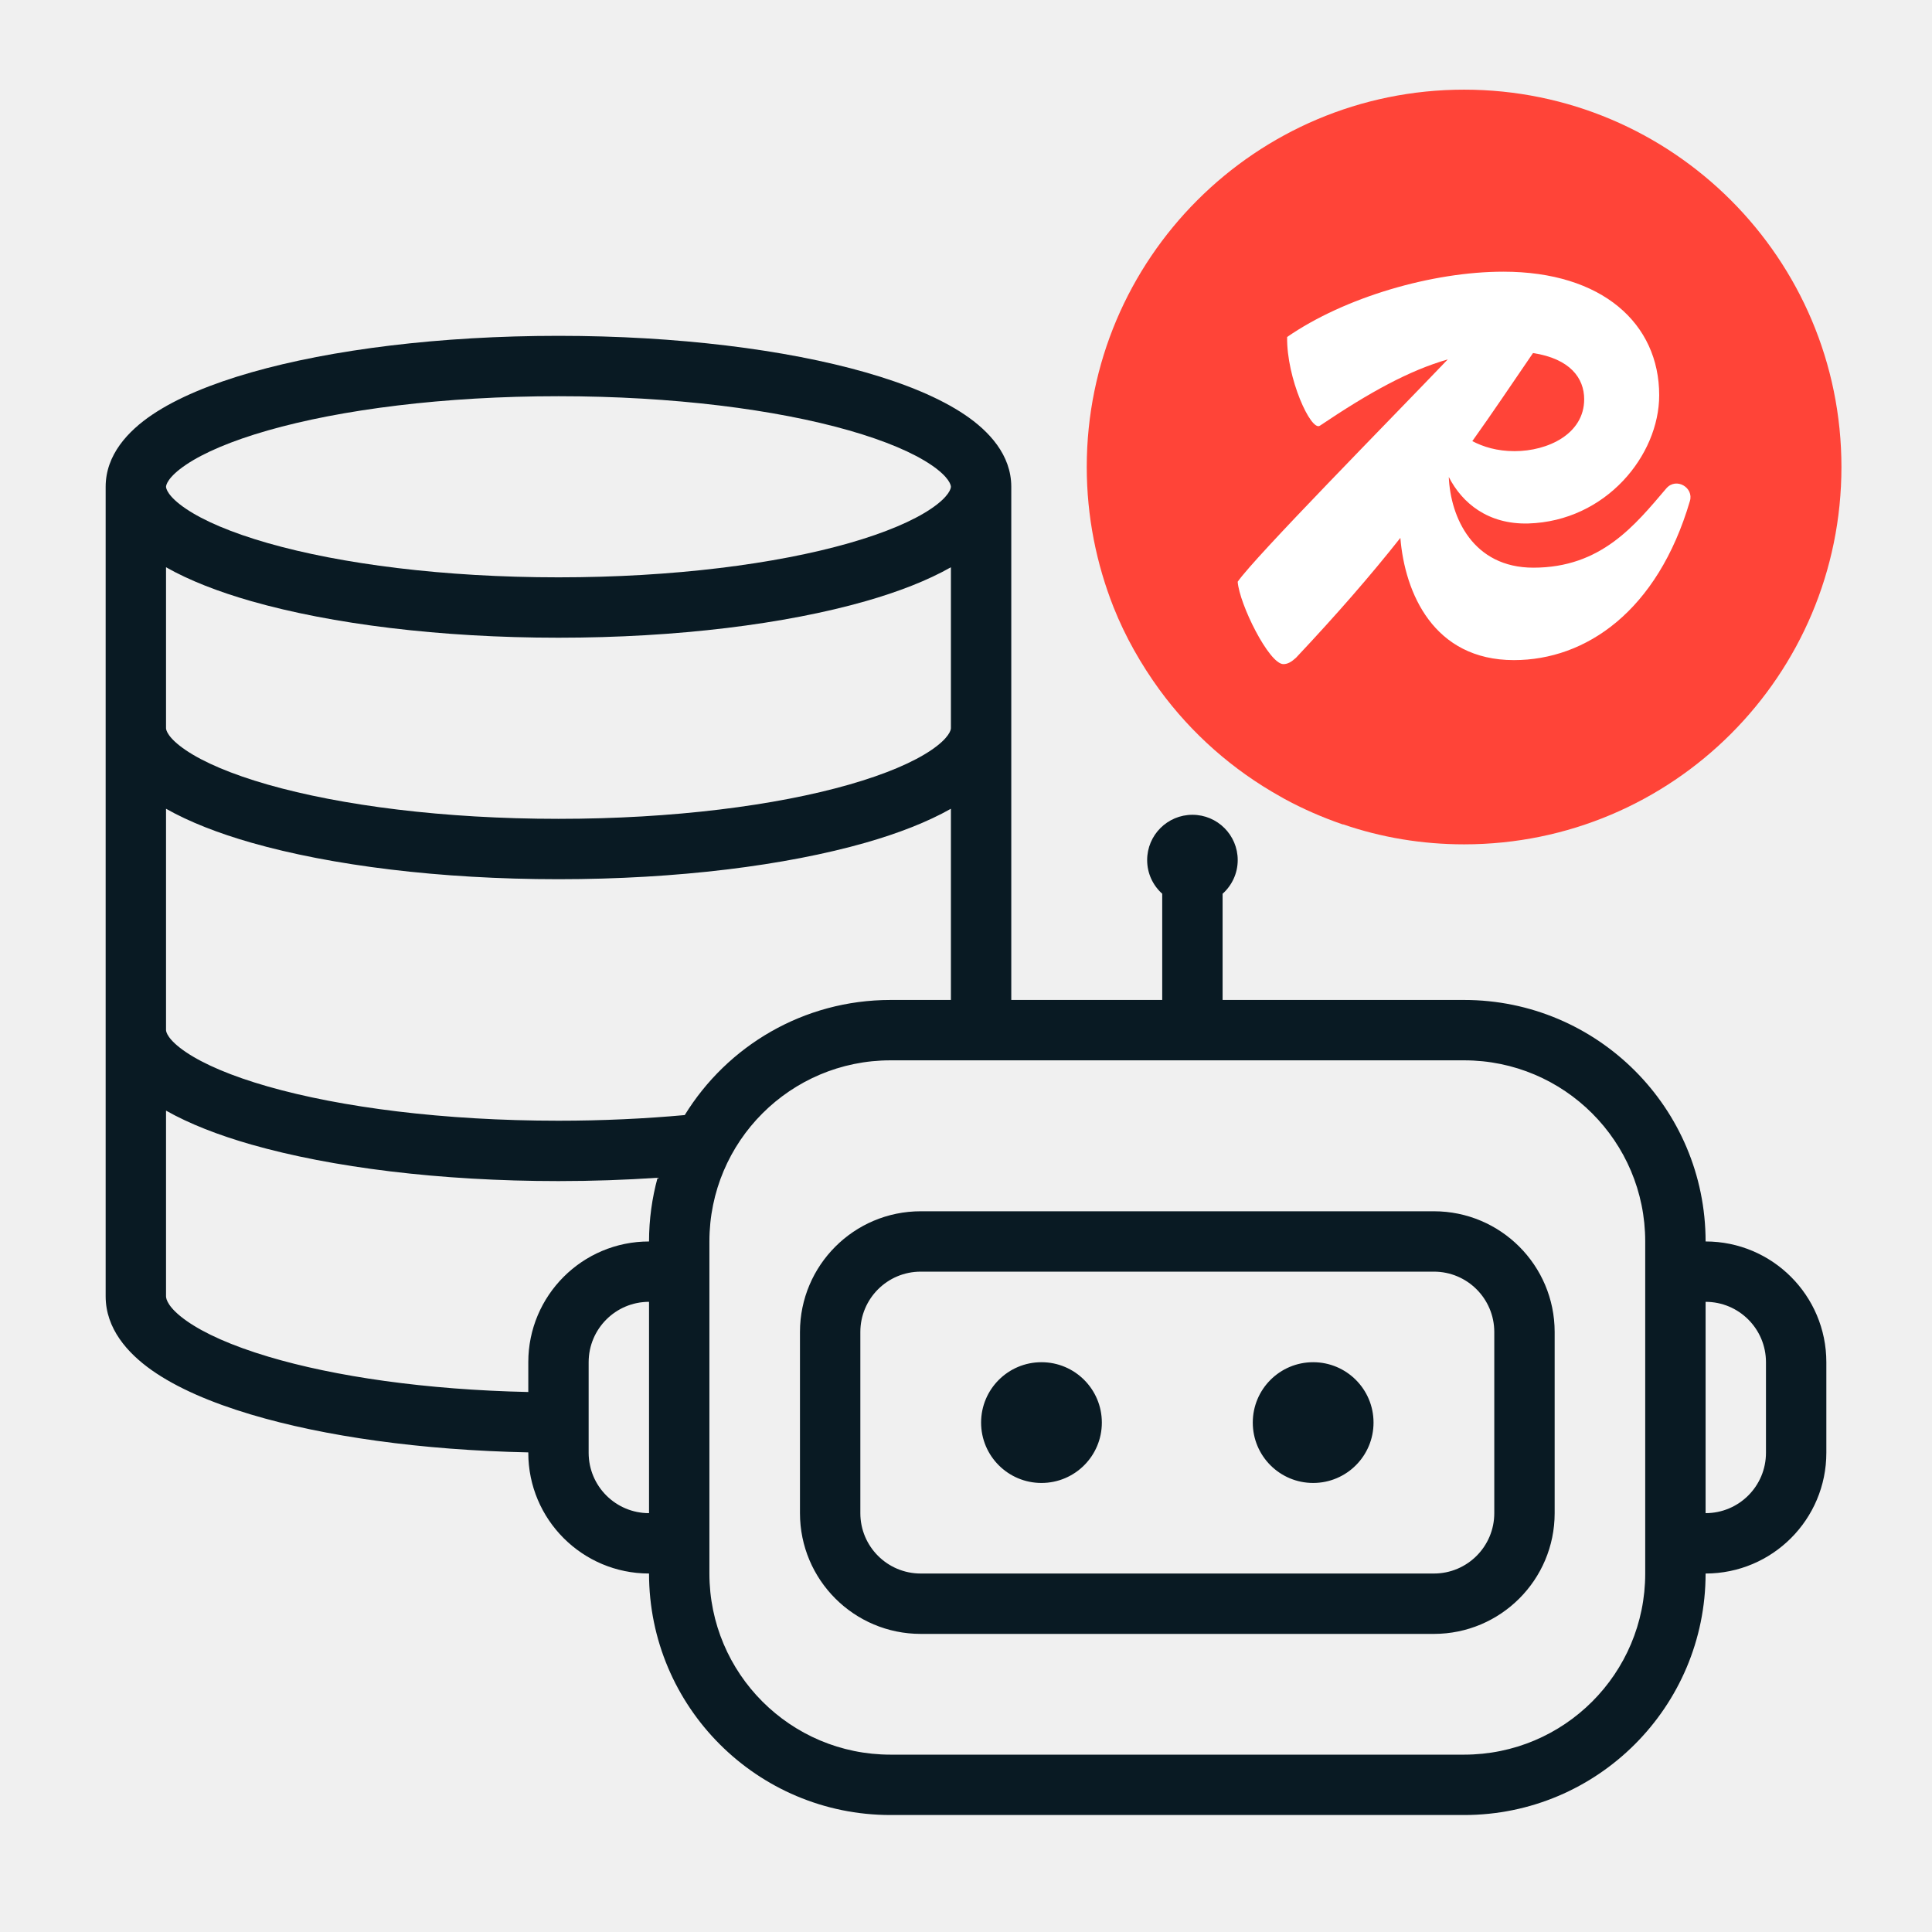
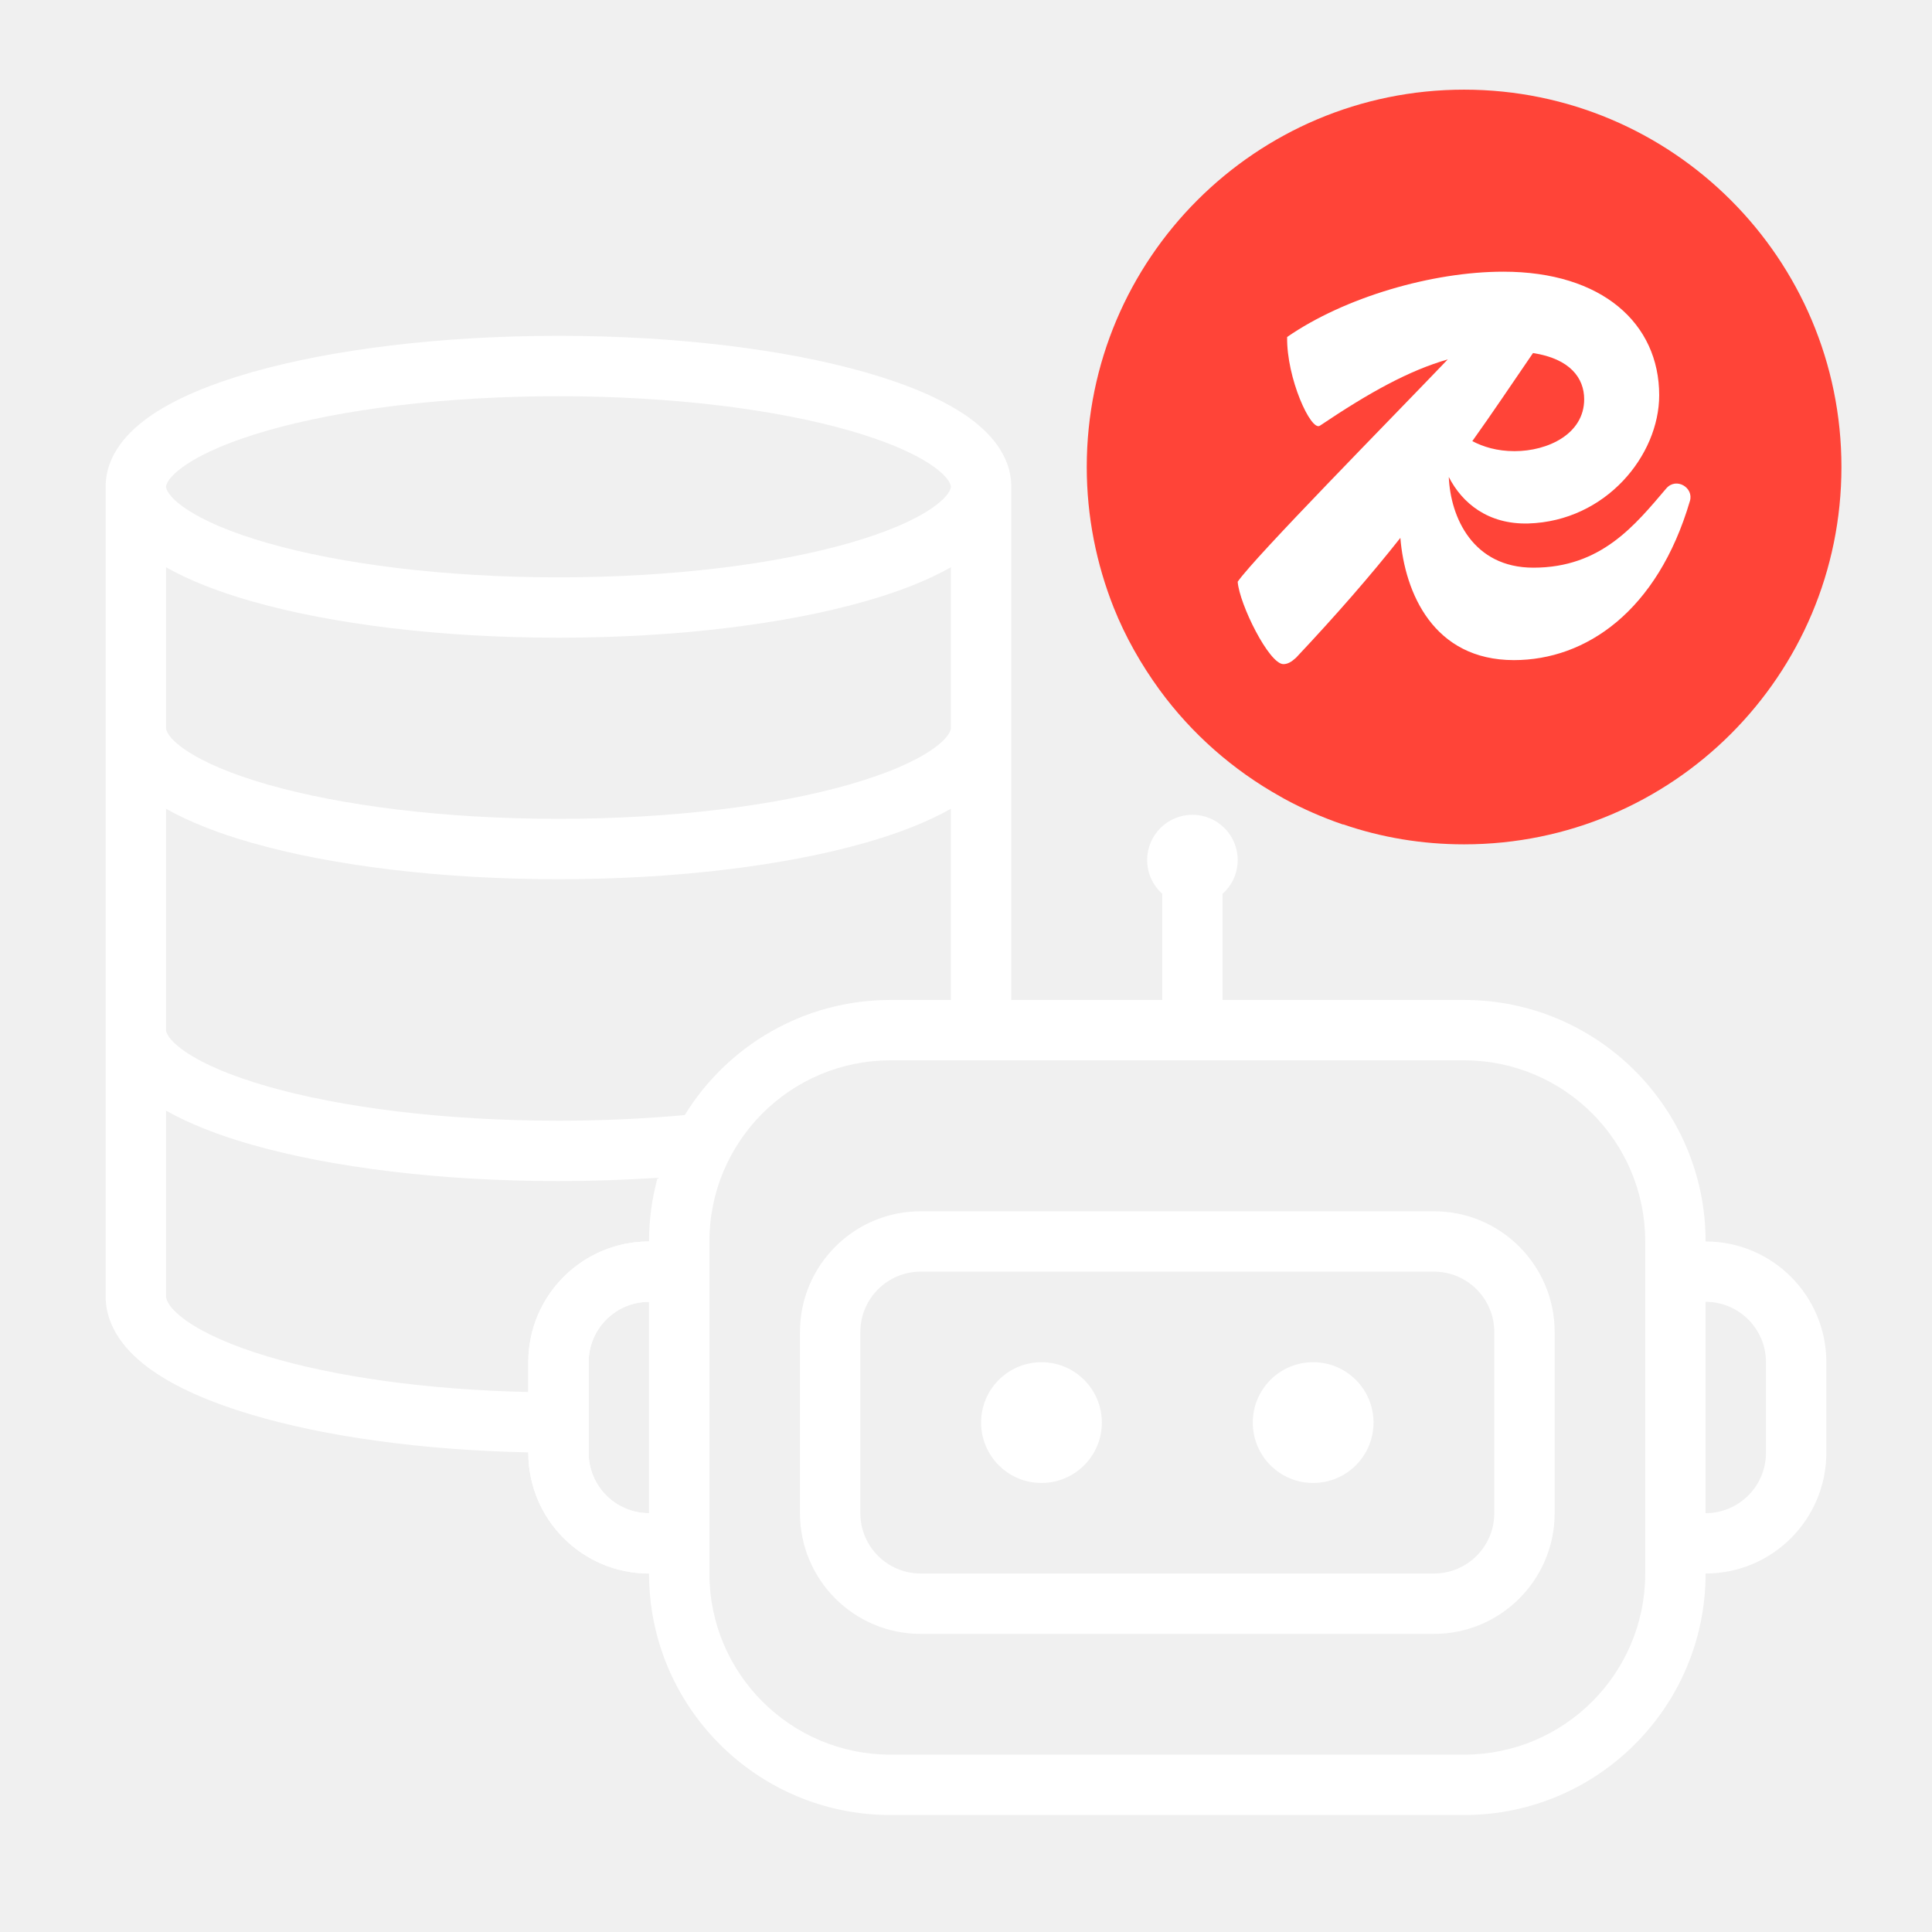
<svg xmlns="http://www.w3.org/2000/svg" width="64" height="64" viewBox="0 0 64 64" fill="none">
  <path d="M23.5 41.125V52.125H21.5C19.291 52.125 17.5 50.334 17.5 48.125V45.125C17.5 42.916 19.291 41.125 21.5 41.125H23.5ZM19.5 48.125C19.5 49.23 20.395 50.125 21.5 50.125V43.125C20.395 43.125 19.5 44.02 19.5 45.125V48.125Z" fill="white" />
-   <path d="M18.5 11.125C22.432 11.125 26.028 11.579 28.674 12.335C29.99 12.711 31.128 13.178 31.96 13.739C32.757 14.277 33.5 15.065 33.5 16.125V33.125H38.5V29.606C38.194 29.332 38.001 28.935 38.001 28.491C38.001 27.663 38.673 26.991 39.501 26.991C40.329 26.991 41.001 27.663 41.001 28.491C41.001 28.935 40.806 29.333 40.5 29.607V33.125H48.5C52.918 33.125 56.5 36.707 56.5 41.125C58.709 41.125 60.5 42.916 60.5 45.125V48.125C60.5 50.334 58.709 52.125 56.5 52.125C56.5 56.543 52.918 60.125 48.5 60.125H29.5C25.082 60.125 21.5 56.543 21.5 52.125C19.291 52.125 17.5 50.334 17.5 48.125V48.112C13.957 48.039 10.737 47.582 8.313 46.857C6.995 46.464 5.856 45.975 5.023 45.387C4.218 44.818 3.5 44.006 3.5 42.942V16.125C3.5 15.065 4.243 14.277 5.04 13.739C5.872 13.178 7.01 12.711 8.326 12.335C10.972 11.579 14.568 11.125 18.5 11.125ZM29.5 35.125C26.186 35.125 23.5 37.811 23.5 41.125V52.125C23.5 55.439 26.186 58.125 29.5 58.125H48.5C51.814 58.125 54.5 55.439 54.5 52.125V41.125C54.5 37.811 51.814 35.125 48.5 35.125H29.5ZM47.5 40.125C49.709 40.125 51.5 41.916 51.5 44.125V50.125C51.5 52.334 49.709 54.125 47.5 54.125H30.5C28.291 54.125 26.5 52.334 26.5 50.125V44.125C26.5 41.916 28.291 40.125 30.5 40.125H47.5ZM30.5 42.125C29.395 42.125 28.5 43.02 28.5 44.125V50.125C28.5 51.23 29.395 52.125 30.5 52.125H47.5C48.605 52.125 49.5 51.23 49.5 50.125V44.125C49.5 43.02 48.605 42.125 47.5 42.125H30.5ZM21.5 43.125C20.395 43.125 19.5 44.02 19.5 45.125V48.125C19.5 49.23 20.395 50.125 21.5 50.125V43.125ZM56.5 50.125C57.605 50.125 58.5 49.23 58.5 48.125V45.125C58.5 44.02 57.605 43.125 56.5 43.125V50.125ZM34.5 45.125C35.605 45.125 36.5 46.02 36.5 47.125C36.5 48.23 35.605 49.125 34.5 49.125C33.395 49.125 32.5 48.23 32.5 47.125C32.5 46.02 33.395 45.125 34.5 45.125ZM43.5 45.125C44.605 45.125 45.5 46.02 45.5 47.125C45.5 48.23 44.605 49.125 43.5 49.125C42.395 49.125 41.5 48.23 41.5 47.125C41.5 46.02 42.395 45.125 43.5 45.125ZM5.5 42.942C5.5 43.034 5.567 43.322 6.177 43.753C6.761 44.166 7.672 44.578 8.887 44.941C11.089 45.6 14.108 46.039 17.5 46.112V45.125C17.5 42.916 19.291 41.125 21.5 41.125C21.5 40.394 21.6 39.687 21.783 39.015C20.726 39.086 19.627 39.125 18.5 39.125C14.568 39.125 10.971 38.671 8.325 37.915C7.237 37.604 6.272 37.228 5.5 36.791V42.942ZM31.5 26.791C30.728 27.228 29.763 27.604 28.675 27.915C26.029 28.671 22.432 29.125 18.5 29.125C14.568 29.125 10.971 28.671 8.325 27.915C7.237 27.604 6.272 27.228 5.5 26.791V34.125C5.5 34.17 5.54 34.435 6.16 34.853C6.745 35.249 7.658 35.644 8.875 35.992C11.296 36.684 14.699 37.125 18.5 37.125C19.964 37.125 21.37 37.058 22.683 36.938C24.091 34.65 26.617 33.125 29.5 33.125H31.5V26.791ZM31.5 18.791C30.728 19.229 29.762 19.604 28.674 19.915C26.028 20.671 22.432 21.125 18.5 21.125C14.568 21.125 10.972 20.671 8.326 19.915C7.238 19.604 6.272 19.229 5.5 18.791V24.125C5.5 24.17 5.54 24.435 6.16 24.854C6.745 25.249 7.658 25.644 8.875 25.992C11.296 26.684 14.699 27.125 18.5 27.125C22.301 27.125 25.704 26.684 28.125 25.992C29.342 25.644 30.255 25.249 30.84 24.854C31.46 24.435 31.5 24.17 31.5 24.125V18.791ZM18.5 13.125C14.7 13.125 11.296 13.566 8.875 14.258C7.658 14.606 6.745 15.001 6.16 15.396C5.54 15.815 5.5 16.08 5.5 16.125C5.5 16.17 5.54 16.435 6.16 16.854C6.745 17.249 7.658 17.644 8.875 17.992C11.296 18.684 14.7 19.125 18.5 19.125C22.3 19.125 25.704 18.684 28.125 17.992C29.342 17.644 30.255 17.249 30.84 16.854C31.46 16.435 31.5 16.17 31.5 16.125C31.5 16.08 31.46 15.815 30.84 15.396C30.255 15.001 29.342 14.606 28.125 14.258C25.704 13.566 22.3 13.125 18.5 13.125Z" fill="#091A23" />
+   <path d="M18.5 11.125C22.432 11.125 26.028 11.579 28.674 12.335C29.99 12.711 31.128 13.178 31.96 13.739C32.757 14.277 33.5 15.065 33.5 16.125V33.125H38.5V29.606C38.194 29.332 38.001 28.935 38.001 28.491C38.001 27.663 38.673 26.991 39.501 26.991C40.329 26.991 41.001 27.663 41.001 28.491C41.001 28.935 40.806 29.333 40.5 29.607V33.125H48.5C52.918 33.125 56.5 36.707 56.5 41.125C58.709 41.125 60.5 42.916 60.5 45.125V48.125C60.5 50.334 58.709 52.125 56.5 52.125C56.5 56.543 52.918 60.125 48.5 60.125H29.5C25.082 60.125 21.5 56.543 21.5 52.125C19.291 52.125 17.5 50.334 17.5 48.125V48.112C13.957 48.039 10.737 47.582 8.313 46.857C6.995 46.464 5.856 45.975 5.023 45.387C4.218 44.818 3.5 44.006 3.5 42.942V16.125C3.5 15.065 4.243 14.277 5.04 13.739C5.872 13.178 7.01 12.711 8.326 12.335C10.972 11.579 14.568 11.125 18.5 11.125ZM29.5 35.125C26.186 35.125 23.5 37.811 23.5 41.125V52.125C23.5 55.439 26.186 58.125 29.5 58.125H48.5C51.814 58.125 54.5 55.439 54.5 52.125V41.125C54.5 37.811 51.814 35.125 48.5 35.125H29.5ZM47.5 40.125C49.709 40.125 51.5 41.916 51.5 44.125V50.125C51.5 52.334 49.709 54.125 47.5 54.125H30.5C28.291 54.125 26.5 52.334 26.5 50.125V44.125C26.5 41.916 28.291 40.125 30.5 40.125H47.5ZM30.5 42.125C29.395 42.125 28.5 43.02 28.5 44.125V50.125C28.5 51.23 29.395 52.125 30.5 52.125H47.5C48.605 52.125 49.5 51.23 49.5 50.125V44.125C49.5 43.02 48.605 42.125 47.5 42.125H30.5ZM21.5 43.125C20.395 43.125 19.5 44.02 19.5 45.125V48.125C19.5 49.23 20.395 50.125 21.5 50.125V43.125ZM56.5 50.125C57.605 50.125 58.5 49.23 58.5 48.125V45.125C58.5 44.02 57.605 43.125 56.5 43.125V50.125ZM34.5 45.125C35.605 45.125 36.5 46.02 36.5 47.125C36.5 48.23 35.605 49.125 34.5 49.125C33.395 49.125 32.5 48.23 32.5 47.125C32.5 46.02 33.395 45.125 34.5 45.125ZM43.5 45.125C44.605 45.125 45.5 46.02 45.5 47.125C45.5 48.23 44.605 49.125 43.5 49.125C42.395 49.125 41.5 48.23 41.5 47.125C41.5 46.02 42.395 45.125 43.5 45.125ZM5.5 42.942C5.5 43.034 5.567 43.322 6.177 43.753C6.761 44.166 7.672 44.578 8.887 44.941C11.089 45.6 14.108 46.039 17.5 46.112V45.125C17.5 42.916 19.291 41.125 21.5 41.125C21.5 40.394 21.6 39.687 21.783 39.015C20.726 39.086 19.627 39.125 18.5 39.125C14.568 39.125 10.971 38.671 8.325 37.915C7.237 37.604 6.272 37.228 5.5 36.791V42.942ZM31.5 26.791C30.728 27.228 29.763 27.604 28.675 27.915C26.029 28.671 22.432 29.125 18.5 29.125C14.568 29.125 10.971 28.671 8.325 27.915C7.237 27.604 6.272 27.228 5.5 26.791V34.125C5.5 34.17 5.54 34.435 6.16 34.853C6.745 35.249 7.658 35.644 8.875 35.992C11.296 36.684 14.699 37.125 18.5 37.125C19.964 37.125 21.37 37.058 22.683 36.938C24.091 34.65 26.617 33.125 29.5 33.125H31.5V26.791ZM31.5 18.791C30.728 19.229 29.762 19.604 28.674 19.915C26.028 20.671 22.432 21.125 18.5 21.125C14.568 21.125 10.972 20.671 8.326 19.915C7.238 19.604 6.272 19.229 5.5 18.791V24.125C5.5 24.17 5.54 24.435 6.16 24.854C6.745 25.249 7.658 25.644 8.875 25.992C11.296 26.684 14.699 27.125 18.5 27.125C22.301 27.125 25.704 26.684 28.125 25.992C29.342 25.644 30.255 25.249 30.84 24.854C31.46 24.435 31.5 24.17 31.5 24.125V18.791ZM18.5 13.125C14.7 13.125 11.296 13.566 8.875 14.258C7.658 14.606 6.745 15.001 6.16 15.396C5.54 15.815 5.5 16.08 5.5 16.125C5.5 16.17 5.54 16.435 6.16 16.854C6.745 17.249 7.658 17.644 8.875 17.992C11.296 18.684 14.7 19.125 18.5 19.125C22.3 19.125 25.704 18.684 28.125 17.992C29.342 17.644 30.255 17.249 30.84 16.854C31.46 16.435 31.5 16.17 31.5 16.125C31.5 16.08 31.46 15.815 30.84 15.396C30.255 15.001 29.342 14.606 28.125 14.258C25.704 13.566 22.3 13.125 18.5 13.125Z" fill="white" />
  <path d="M61 15.47C61 22.37 55.41 27.97 48.5 27.97C47.1 27.97 45.75 27.74 44.5 27.31H44.48C43.81 27.08 43.17 26.8 42.56 26.47C42.52 26.45 42.47 26.42 42.42 26.39C40.84 25.51 39.47 24.3 38.41 22.85C37.8 22.01 37.28 21.1 36.89 20.12C36.32 18.68 36 17.11 36 15.47C36 8.57 41.6 2.97 48.5 2.97C55.4 2.97 61 8.57 61 15.47Z" fill="#FF4438" />
  <path d="M55.2 16.177C54.161 17.397 53.043 18.805 50.795 18.805C48.795 18.805 48.049 17.142 47.993 15.8C48.434 16.665 49.292 17.375 50.625 17.341C53.201 17.264 54.963 15.079 54.963 13.093C54.963 10.719 53.077 9 49.8 9C47.451 9 44.547 9.843 42.638 11.163C42.615 12.527 43.429 14.302 43.723 14.102C45.372 12.993 46.682 12.272 47.959 11.906C46.072 13.88 41.554 18.462 41 19.271C41.056 20.015 42.039 22 42.514 22C42.661 22 42.785 21.922 42.932 21.789C44.288 20.347 45.406 19.061 46.389 17.818C46.536 19.637 47.485 21.867 50.151 21.867C52.534 21.867 54.907 20.247 55.98 16.598C56.116 16.154 55.528 15.8 55.2 16.177ZM52.478 13.226C52.478 14.38 51.269 14.945 50.173 14.945C49.586 14.945 49.134 14.801 48.772 14.613C49.439 13.681 50.083 12.716 50.783 11.695C52.015 11.884 52.478 12.527 52.478 13.226Z" fill="white" />
</svg>
